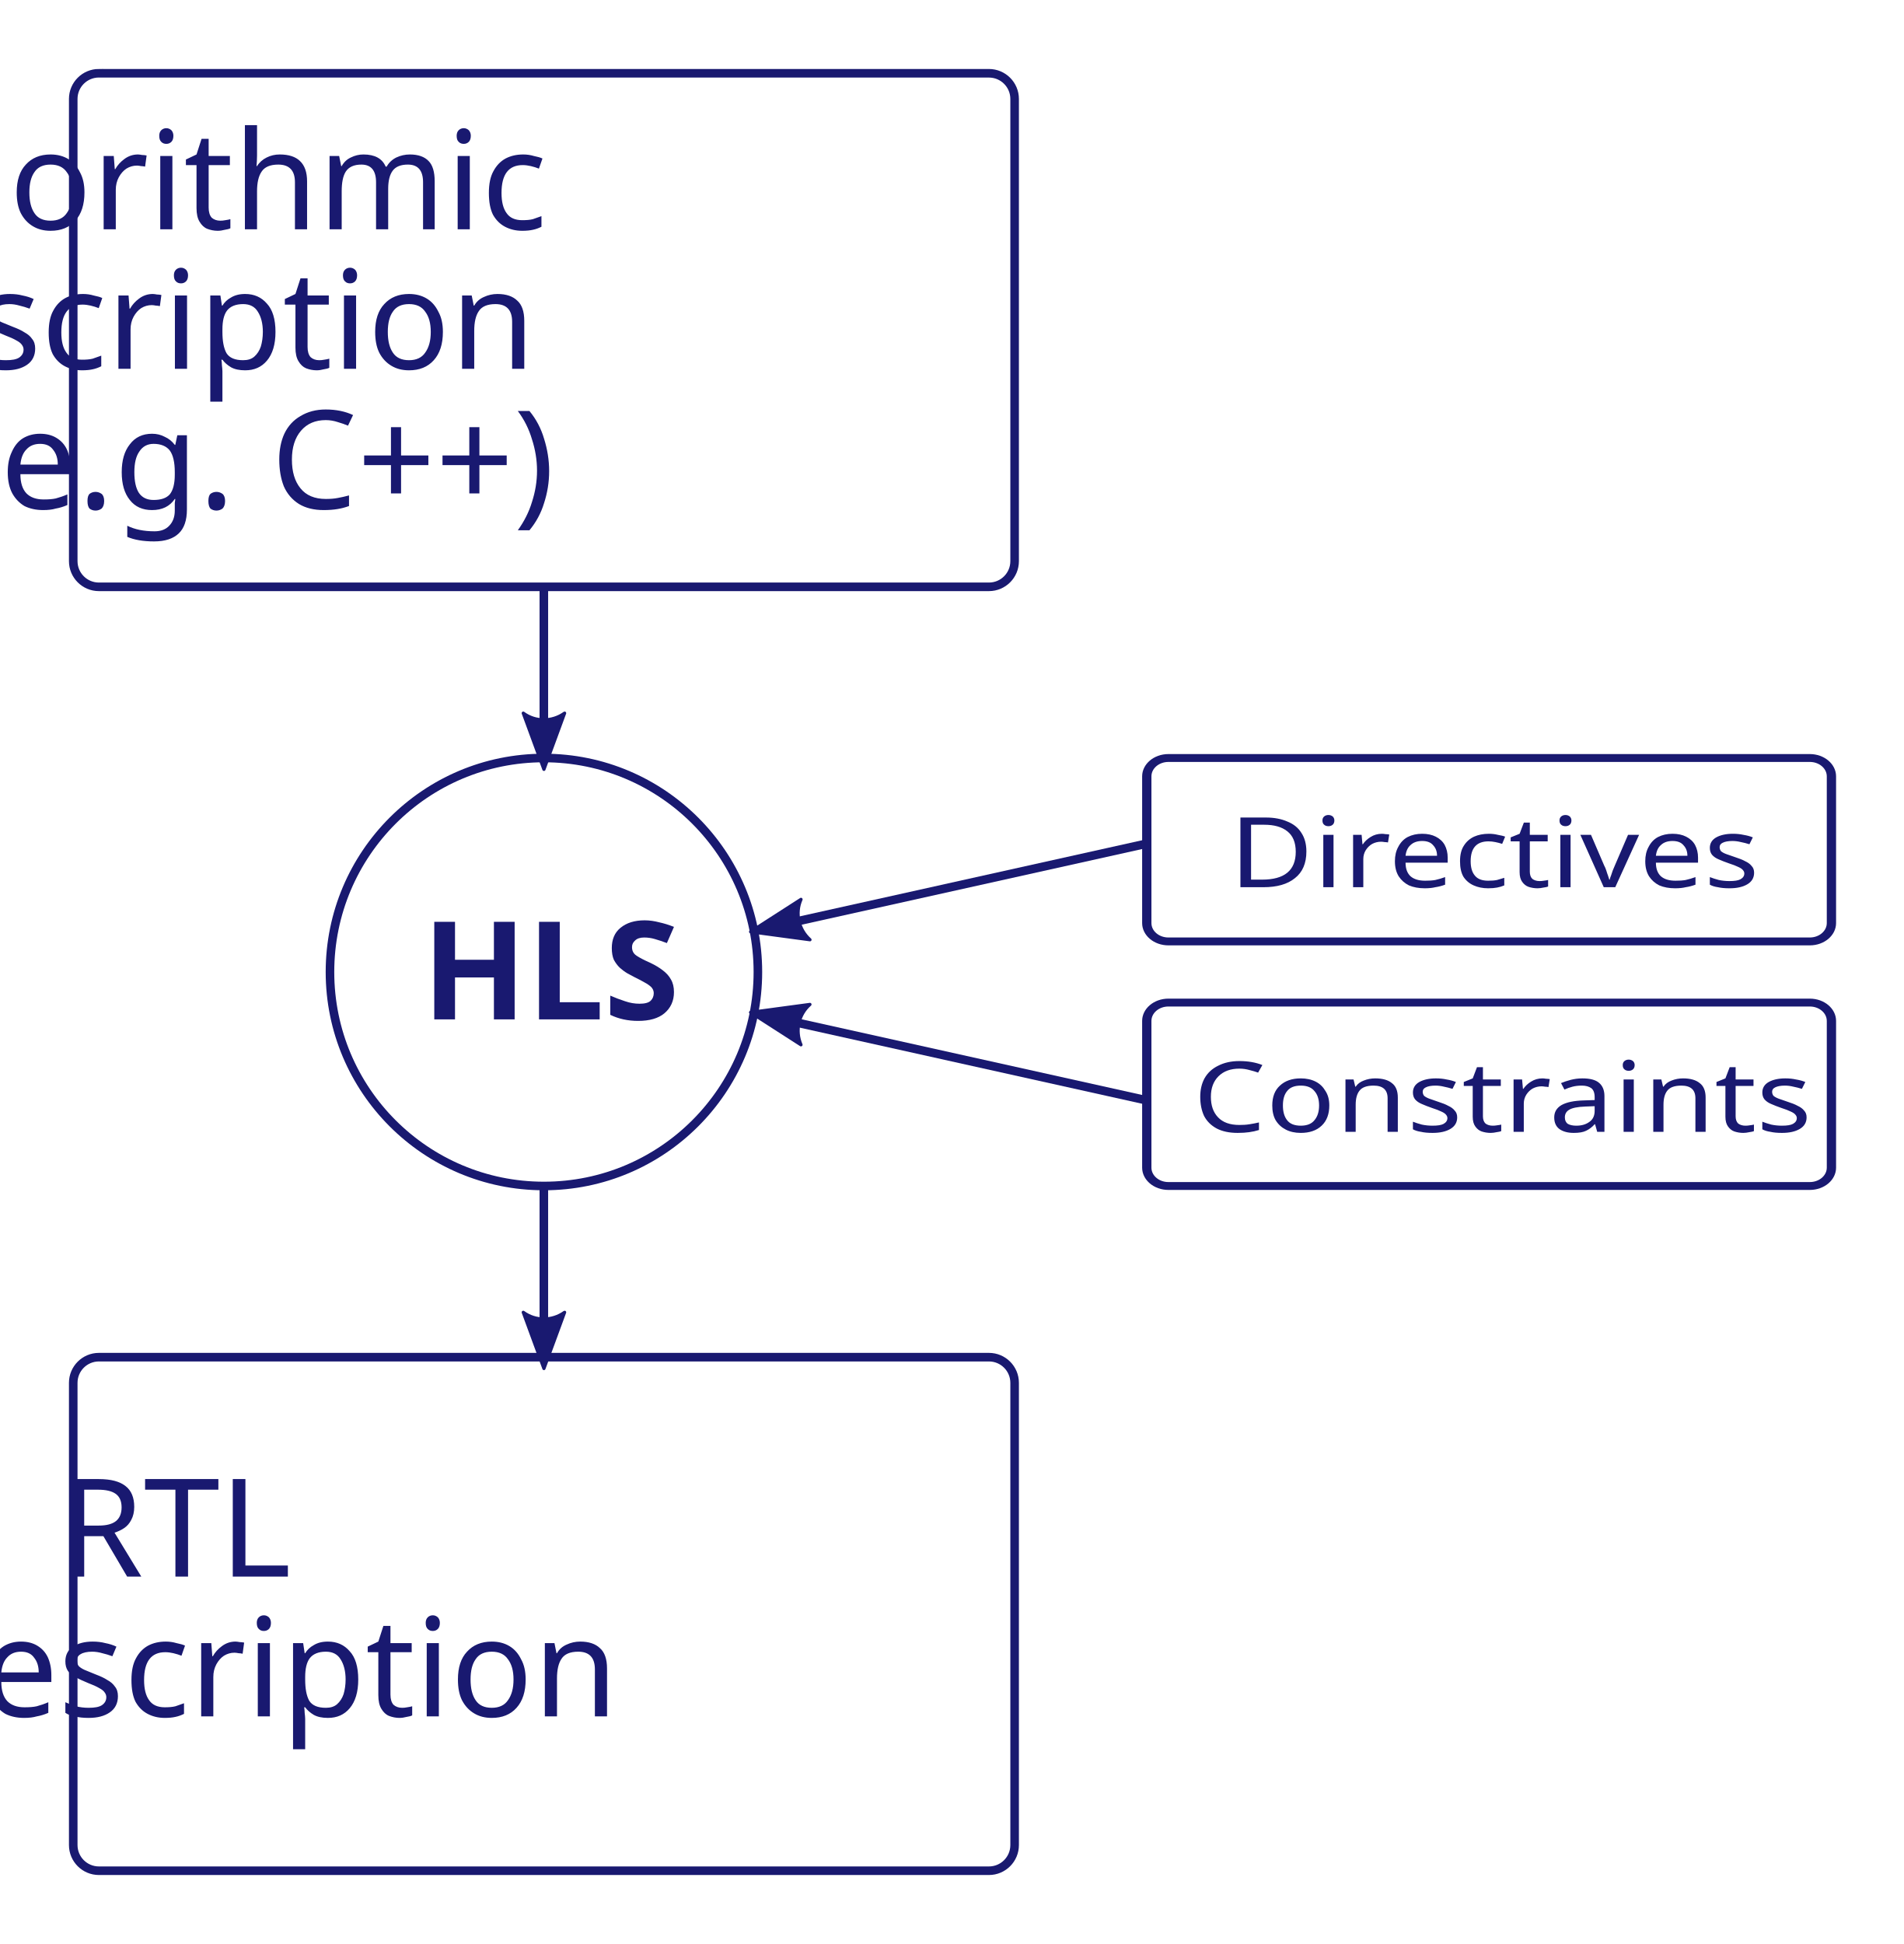
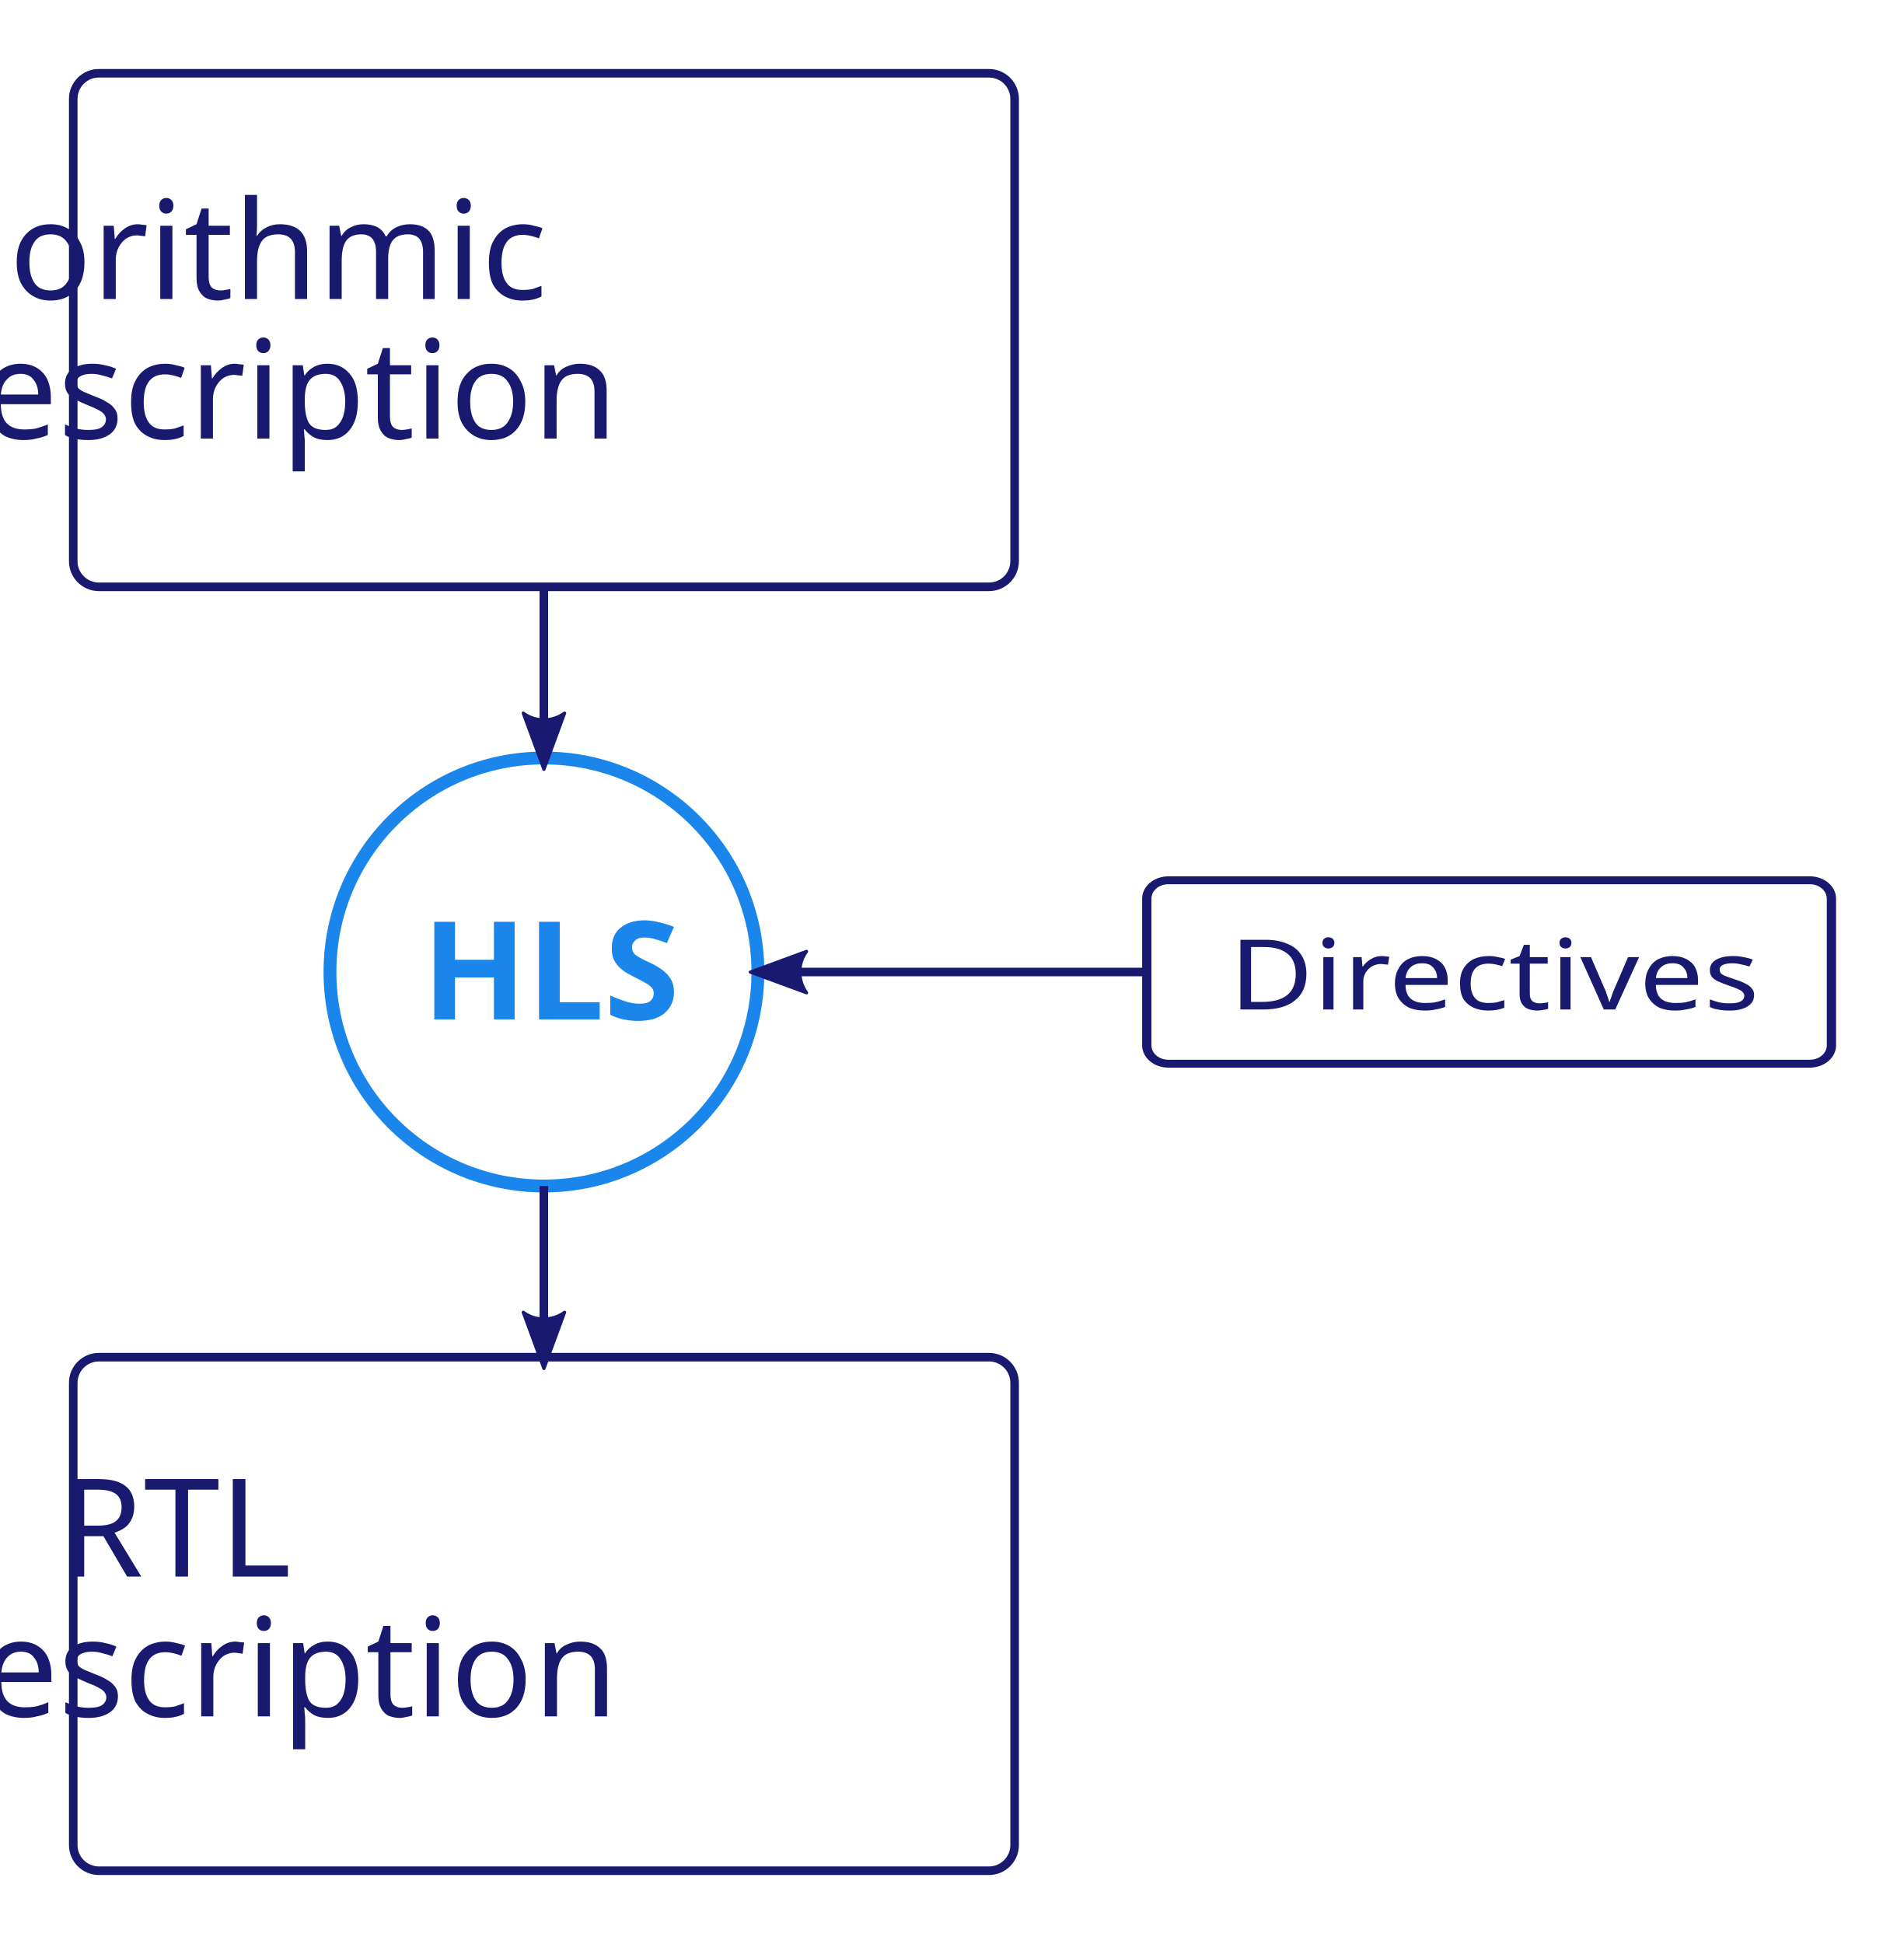
<svg xmlns="http://www.w3.org/2000/svg" width="58.845mm" height="60.092mm" viewBox="0 0 58.845 60.092" version="1.1" id="svg5">
  <defs id="defs2">
    <marker style="overflow:visible" id="Arrow2Mend" refX="0" refY="0" orient="auto">
      <path transform="scale(-0.6)" d="M 8.719,4.034 -2.207,0.016 8.719,-4.002 c -1.745,2.372 -1.735,5.617 -6e-7,8.035 z" style="fill:context-stroke;fill-rule:evenodd;stroke:context-stroke;stroke-width:0.625;stroke-linejoin:round" id="path46338" />
    </marker>
    <marker style="overflow:visible" id="Arrow2Lend" refX="0" refY="0" orient="auto">
      <path transform="matrix(-1.1,0,0,-1.1,-1.1,0)" d="M 8.719,4.034 -2.207,0.016 8.719,-4.002 c -1.745,2.372 -1.735,5.617 -6e-7,8.035 z" style="fill:context-stroke;fill-rule:evenodd;stroke:context-stroke;stroke-width:0.625;stroke-linejoin:round" id="path46332" />
    </marker>
  </defs>
  <g id="layer1" transform="translate(-39.95076,-4.35)">
    <g id="g46248" transform="translate(-0.1179898)" style="stroke-width:0.265;stroke-miterlimit:4;stroke-dasharray:none">
-       <text xml:space="preserve" style="font-size:4.233px;line-height:1;font-family:monospace;-inkscape-font-specification:monospace;stroke-width:0.265;stroke-miterlimit:4;stroke-dasharray:none" x="56.936" y="11.437" id="text1928">
-         <tspan id="tspan1926" style="font-style:normal;font-variant:normal;font-weight:normal;font-stretch:normal;font-size:4.233px;font-family:'Fira Sans';-inkscape-font-specification:'Fira Sans, Normal';font-variant-ligatures:normal;font-variant-caps:normal;font-variant-numeric:normal;font-variant-east-asian:normal;text-align:center;text-anchor:middle;fill:#191970;fill-opacity:1;stroke-width:0.265;stroke-miterlimit:4;stroke-dasharray:none" x="56.936" y="11.437">Algorithmic</tspan>
-         <tspan style="font-style:normal;font-variant:normal;font-weight:normal;font-stretch:normal;font-size:4.233px;font-family:'Fira Sans';-inkscape-font-specification:'Fira Sans, Normal';font-variant-ligatures:normal;font-variant-caps:normal;font-variant-numeric:normal;font-variant-east-asian:normal;text-align:center;text-anchor:middle;fill:#191970;fill-opacity:1;stroke-width:0.265;stroke-miterlimit:4;stroke-dasharray:none" x="56.936" y="15.752" id="tspan1930">description</tspan>
-         <tspan style="font-style:normal;font-variant:normal;font-weight:normal;font-stretch:normal;font-size:4.233px;font-family:'Fira Sans';-inkscape-font-specification:'Fira Sans, Normal';font-variant-ligatures:normal;font-variant-caps:normal;font-variant-numeric:normal;font-variant-east-asian:normal;text-align:center;text-anchor:middle;fill:#191970;fill-opacity:1;stroke-width:0.265;stroke-miterlimit:4;stroke-dasharray:none" x="56.936" y="20.068" id="tspan8466">(e.g. C++)</tspan>
+       <text xml:space="preserve" style="font-size:4.233px;line-height:1;font-family:monospace;-inkscape-font-specification:monospace;stroke-width:0.265;stroke-miterlimit:4;stroke-dasharray:none" x="56.936" y="13.595" id="text1928">
+         <tspan id="tspan1926" style="font-style:normal;font-variant:normal;font-weight:normal;font-stretch:normal;font-size:4.233px;font-family:'Fira Sans';-inkscape-font-specification:'Fira Sans, Normal';font-variant-ligatures:normal;font-variant-caps:normal;font-variant-numeric:normal;font-variant-east-asian:normal;text-align:center;text-anchor:middle;fill:#191970;fill-opacity:1;stroke-width:0.265;stroke-miterlimit:4;stroke-dasharray:none" x="56.936" y="13.595">Algorithmic</tspan>
+         <tspan style="font-style:normal;font-variant:normal;font-weight:normal;font-stretch:normal;font-size:4.233px;font-family:'Fira Sans';-inkscape-font-specification:'Fira Sans, Normal';font-variant-ligatures:normal;font-variant-caps:normal;font-variant-numeric:normal;font-variant-east-asian:normal;text-align:center;text-anchor:middle;fill:#191970;fill-opacity:1;stroke-width:0.265;stroke-miterlimit:4;stroke-dasharray:none" x="56.936" y="17.91" id="tspan8466">description</tspan>
      </text>
      <path style="fill:none;fill-opacity:1;stroke:#191970;stroke-width:0.265;stroke-linecap:square;stroke-miterlimit:4;stroke-dasharray:none" id="rect45936" width="29.104" height="15.875" x="42.333" y="6.615" d="m 43.127,6.615 h 27.517 a 0.794,0.794 45 0 1 0.794,0.794 V 21.696 a 0.794,0.794 135 0 1 -0.794,0.794 l -27.517,0 a 0.794,0.794 45 0 1 -0.794,-0.794 V 7.408 a 0.794,0.794 135 0 1 0.794,-0.794 z" />
    </g>
    <g id="g46264" transform="translate(-0.1179895)" style="stroke-width:0.265;stroke-miterlimit:4;stroke-dasharray:none">
      <text xml:space="preserve" style="font-size:4.233px;line-height:1;font-family:monospace;-inkscape-font-specification:monospace;stroke-width:0.265;stroke-miterlimit:4;stroke-dasharray:none" x="56.947" y="53.089" id="text12332">
        <tspan id="tspan12330" style="font-style:normal;font-variant:normal;font-weight:normal;font-stretch:normal;font-size:4.233px;font-family:'Fira Sans';-inkscape-font-specification:'Fira Sans, Normal';font-variant-ligatures:normal;font-variant-caps:normal;font-variant-numeric:normal;font-variant-east-asian:normal;text-align:center;text-anchor:middle;fill:#191970;fill-opacity:1;stroke-width:0.265;stroke-miterlimit:4;stroke-dasharray:none" x="56.947" y="53.089">RTL</tspan>
        <tspan style="font-style:normal;font-variant:normal;font-weight:normal;font-stretch:normal;font-size:4.233px;font-family:'Fira Sans';-inkscape-font-specification:'Fira Sans, Normal';font-variant-ligatures:normal;font-variant-caps:normal;font-variant-numeric:normal;font-variant-east-asian:normal;text-align:center;text-anchor:middle;fill:#191970;fill-opacity:1;stroke-width:0.265;stroke-miterlimit:4;stroke-dasharray:none" x="56.947" y="57.405" id="tspan13792">description</tspan>
      </text>
      <path style="fill:none;fill-opacity:1;stroke:#191970;stroke-width:0.265;stroke-linecap:square;stroke-miterlimit:4;stroke-dasharray:none" id="rect45936-3" width="29.104" height="15.875" x="42.333" y="46.302" d="m 43.127,46.302 h 27.517 a 0.794,0.794 45 0 1 0.794,0.794 v 14.287 a 0.794,0.794 135 0 1 -0.794,0.794 H 43.127 a 0.794,0.794 45 0 1 -0.794,-0.794 v -14.287 a 0.794,0.794 135 0 1 0.794,-0.794 z" />
    </g>
-     <g id="g46269" transform="matrix(0.8421053,0,0,0.7142858,11.90625,9.827379)" style="stroke-width:0.341;stroke-miterlimit:4;stroke-dasharray:none">
+     <g id="g46269" transform="matrix(0.8421053,0,0,0.7142858,11.90625,13.60714)" style="stroke-width:0.341;stroke-miterlimit:4;stroke-dasharray:none">
      <text xml:space="preserve" style="font-size:4.233px;line-height:0.85;font-family:monospace;-inkscape-font-specification:monospace;stroke-width:0.341;stroke-miterlimit:4;stroke-dasharray:none" x="78.436" y="30.73" id="text36266">
        <tspan style="font-style:normal;font-variant:normal;font-weight:normal;font-stretch:normal;font-size:4.233px;font-family:'Fira Sans';-inkscape-font-specification:'Fira Sans, Normal';font-variant-ligatures:normal;font-variant-caps:normal;font-variant-numeric:normal;font-variant-east-asian:normal;fill:#191970;fill-opacity:1;stroke-width:0.341;stroke-miterlimit:4;stroke-dasharray:none" x="78.436" y="30.73" id="tspan36276">Directives</tspan>
      </text>
      <path style="fill:none;fill-opacity:1;stroke:#191970;stroke-width:0.341;stroke-linecap:square;stroke-miterlimit:4;stroke-dasharray:none" id="rect45936-6" width="25.135" height="7.938" x="75.406" y="25.135" d="m 76.2,25.135 h 23.548 a 0.794,0.794 45 0 1 0.794,0.794 l 0,6.35 a 0.794,0.794 135 0 1 -0.794,0.794 H 76.2 a 0.794,0.794 45 0 1 -0.794,-0.794 V 25.929 A 0.794,0.794 135 0 1 76.2,25.135 Z" />
    </g>
-     <g id="g46274" transform="matrix(0.8421053,0,0,0.7142858,10.79221,9.827379)" style="stroke-width:0.341;stroke-miterlimit:4;stroke-dasharray:none">
-       <text xml:space="preserve" style="font-size:4.233px;line-height:0.85;font-family:monospace;-inkscape-font-specification:monospace;fill:#191970;fill-opacity:1;stroke-width:0.341;stroke-miterlimit:4;stroke-dasharray:none" x="78.426" y="41.313" id="text40792">
-         <tspan id="tspan40790" style="font-style:normal;font-variant:normal;font-weight:normal;font-stretch:normal;font-size:4.233px;font-family:'Fira Sans';-inkscape-font-specification:'Fira Sans, Normal';font-variant-ligatures:normal;font-variant-caps:normal;font-variant-numeric:normal;font-variant-east-asian:normal;fill:#191970;fill-opacity:1;stroke-width:0.341;stroke-miterlimit:4;stroke-dasharray:none" x="78.426" y="41.313">Constraints</tspan>
-       </text>
-       <path style="fill:none;fill-opacity:1;stroke:#191970;stroke-width:0.341;stroke-linecap:square;stroke-miterlimit:4;stroke-dasharray:none" id="rect45936-6-0" width="25.135" height="7.938" x="76.729" y="35.719" d="m 77.523,35.719 h 23.548 a 0.794,0.794 45 0 1 0.794,0.794 v 6.35 a 0.794,0.794 135 0 1 -0.794,0.794 H 77.523 a 0.794,0.794 45 0 1 -0.794,-0.794 V 36.513 a 0.794,0.794 135 0 1 0.794,-0.794 z" />
-     </g>
-     <g id="g46258" transform="translate(-0.6614573,-2.217154)" style="stroke-width:0.265;stroke-miterlimit:4;stroke-dasharray:none">
-       <g id="g46252" style="stroke-width:0.265;stroke-miterlimit:4;stroke-dasharray:none">
-         <text xml:space="preserve" style="font-size:4.233px;line-height:0.85;font-family:monospace;-inkscape-font-specification:monospace;stroke-width:0.265;stroke-miterlimit:4;stroke-dasharray:none" x="53.663" y="38.08" id="text11866">
-           <tspan id="tspan11864" style="font-style:normal;font-variant:normal;font-weight:bold;font-stretch:normal;font-size:4.233px;font-family:'Fira Sans';-inkscape-font-specification:'Fira Sans, Bold';font-variant-ligatures:normal;font-variant-caps:normal;font-variant-numeric:normal;font-variant-east-asian:normal;fill:#191970;fill-opacity:1;stroke-width:0.265;stroke-miterlimit:4;stroke-dasharray:none" x="53.663" y="38.08">HLS</tspan>
+     <g id="g46258" transform="translate(-0.6614573,-2.217154)" style="stroke-width:0.397;stroke-miterlimit:4;stroke-dasharray:none">
+       <g id="g46252" style="stroke-width:0.397;stroke-miterlimit:4;stroke-dasharray:none">
+         <text xml:space="preserve" style="font-size:4.233px;line-height:0.85;font-family:monospace;-inkscape-font-specification:monospace;stroke-width:0.397;stroke-miterlimit:4;stroke-dasharray:none;fill:#1a86eb;fill-opacity:1" x="53.663" y="38.08" id="text11866">
+           <tspan id="tspan11864" style="font-style:normal;font-variant:normal;font-weight:bold;font-stretch:normal;font-size:4.233px;font-family:'Fira Sans';-inkscape-font-specification:'Fira Sans, Bold';font-variant-ligatures:normal;font-variant-caps:normal;font-variant-numeric:normal;font-variant-east-asian:normal;fill:#1a86eb;fill-opacity:1;stroke-width:0.397;stroke-miterlimit:4;stroke-dasharray:none" x="53.663" y="38.08">HLS</tspan>
        </text>
      </g>
-       <circle style="fill:none;fill-opacity:1;stroke:#191970;stroke-width:0.265;stroke-linecap:square;stroke-miterlimit:4;stroke-dasharray:none" id="path45984" cx="57.429" cy="36.613" r="6.615" />
+       <circle style="fill:none;fill-opacity:1;stroke:#1a86eb;stroke-width:0.397;stroke-linecap:square;stroke-miterlimit:4;stroke-dasharray:none;stroke-opacity:1" id="path45984" cx="57.429" cy="36.613" r="6.615" />
    </g>
    <path style="fill:none;stroke:#191970;stroke-width:0.265;stroke-linecap:butt;stroke-linejoin:miter;stroke-miterlimit:4;stroke-dasharray:none;stroke-opacity:1;marker-end:url(#Arrow2Mend)" d="M 56.765,22.49 V 27.781" id="path46309" />
    <path style="fill:none;stroke:#191970;stroke-width:0.265;stroke-linecap:butt;stroke-linejoin:miter;stroke-opacity:1;marker-end:url(#Arrow2Mend);stroke-miterlimit:4;stroke-dasharray:none" d="m 56.765,41.01 v 5.292" id="path47294" />
-     <path style="fill:none;stroke:#191970;stroke-width:0.265;stroke-linecap:butt;stroke-linejoin:miter;stroke-miterlimit:4;stroke-dasharray:none;stroke-opacity:1;marker-end:url(#Arrow2Mend)" d="m 75.406,30.427 -11.906,2.646" id="path47526" />
-     <path style="fill:none;stroke:#191970;stroke-width:0.265;stroke-linecap:butt;stroke-linejoin:miter;stroke-miterlimit:4;stroke-dasharray:none;stroke-opacity:1;marker-end:url(#Arrow2Mend)" d="M 75.406,38.365 63.5,35.719" id="path47528" />
+     <path style="fill:none;stroke:#191970;stroke-width:0.265px;stroke-linecap:butt;stroke-linejoin:miter;stroke-opacity:1;marker-end:url(#Arrow2Mend)" d="M 75.406,34.396 H 63.5" id="path1063" />
  </g>
</svg>
